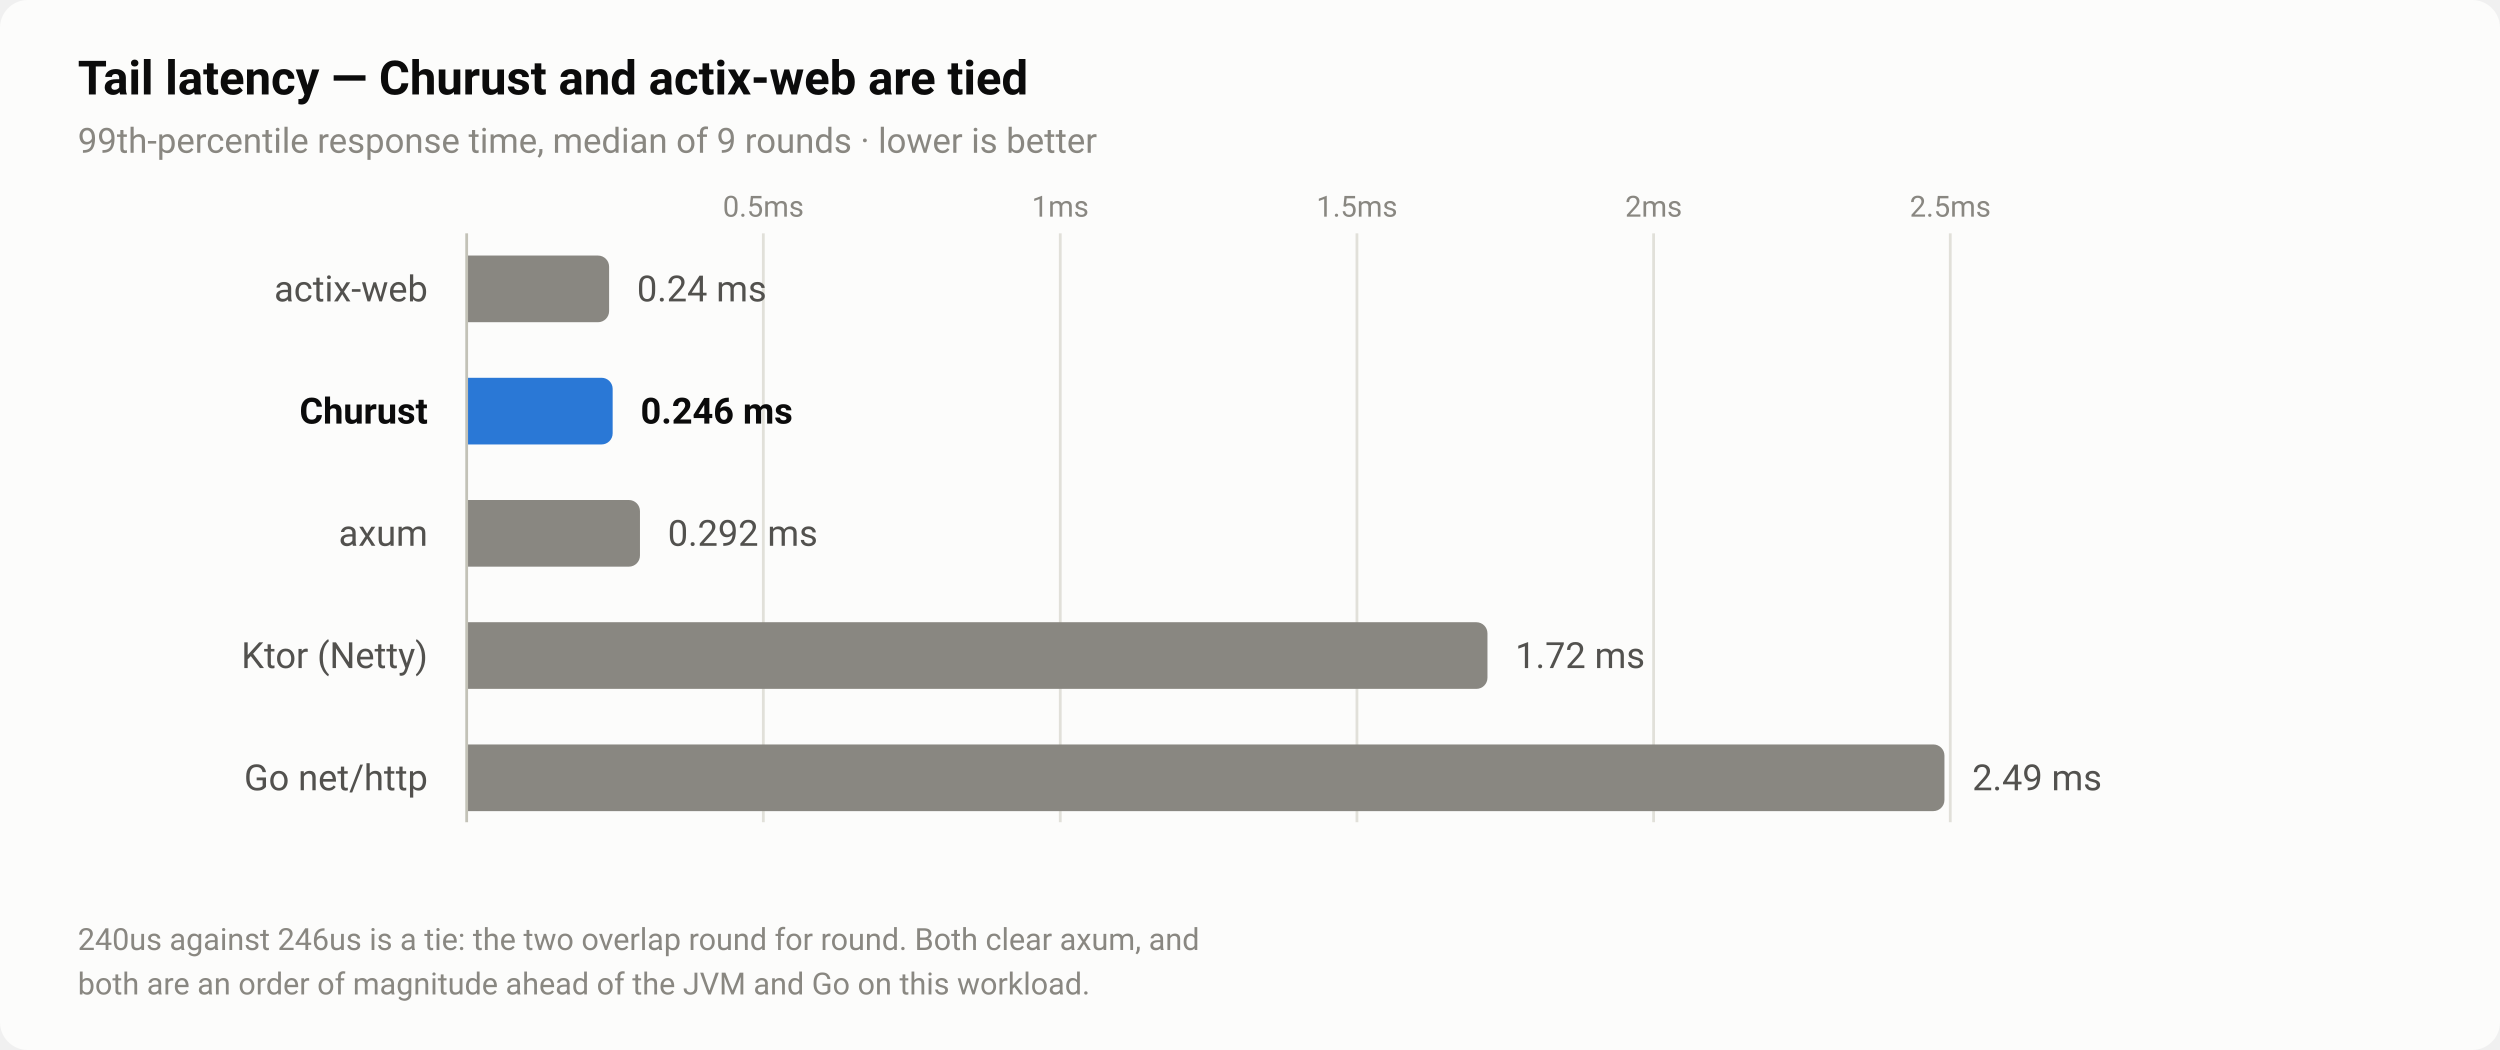
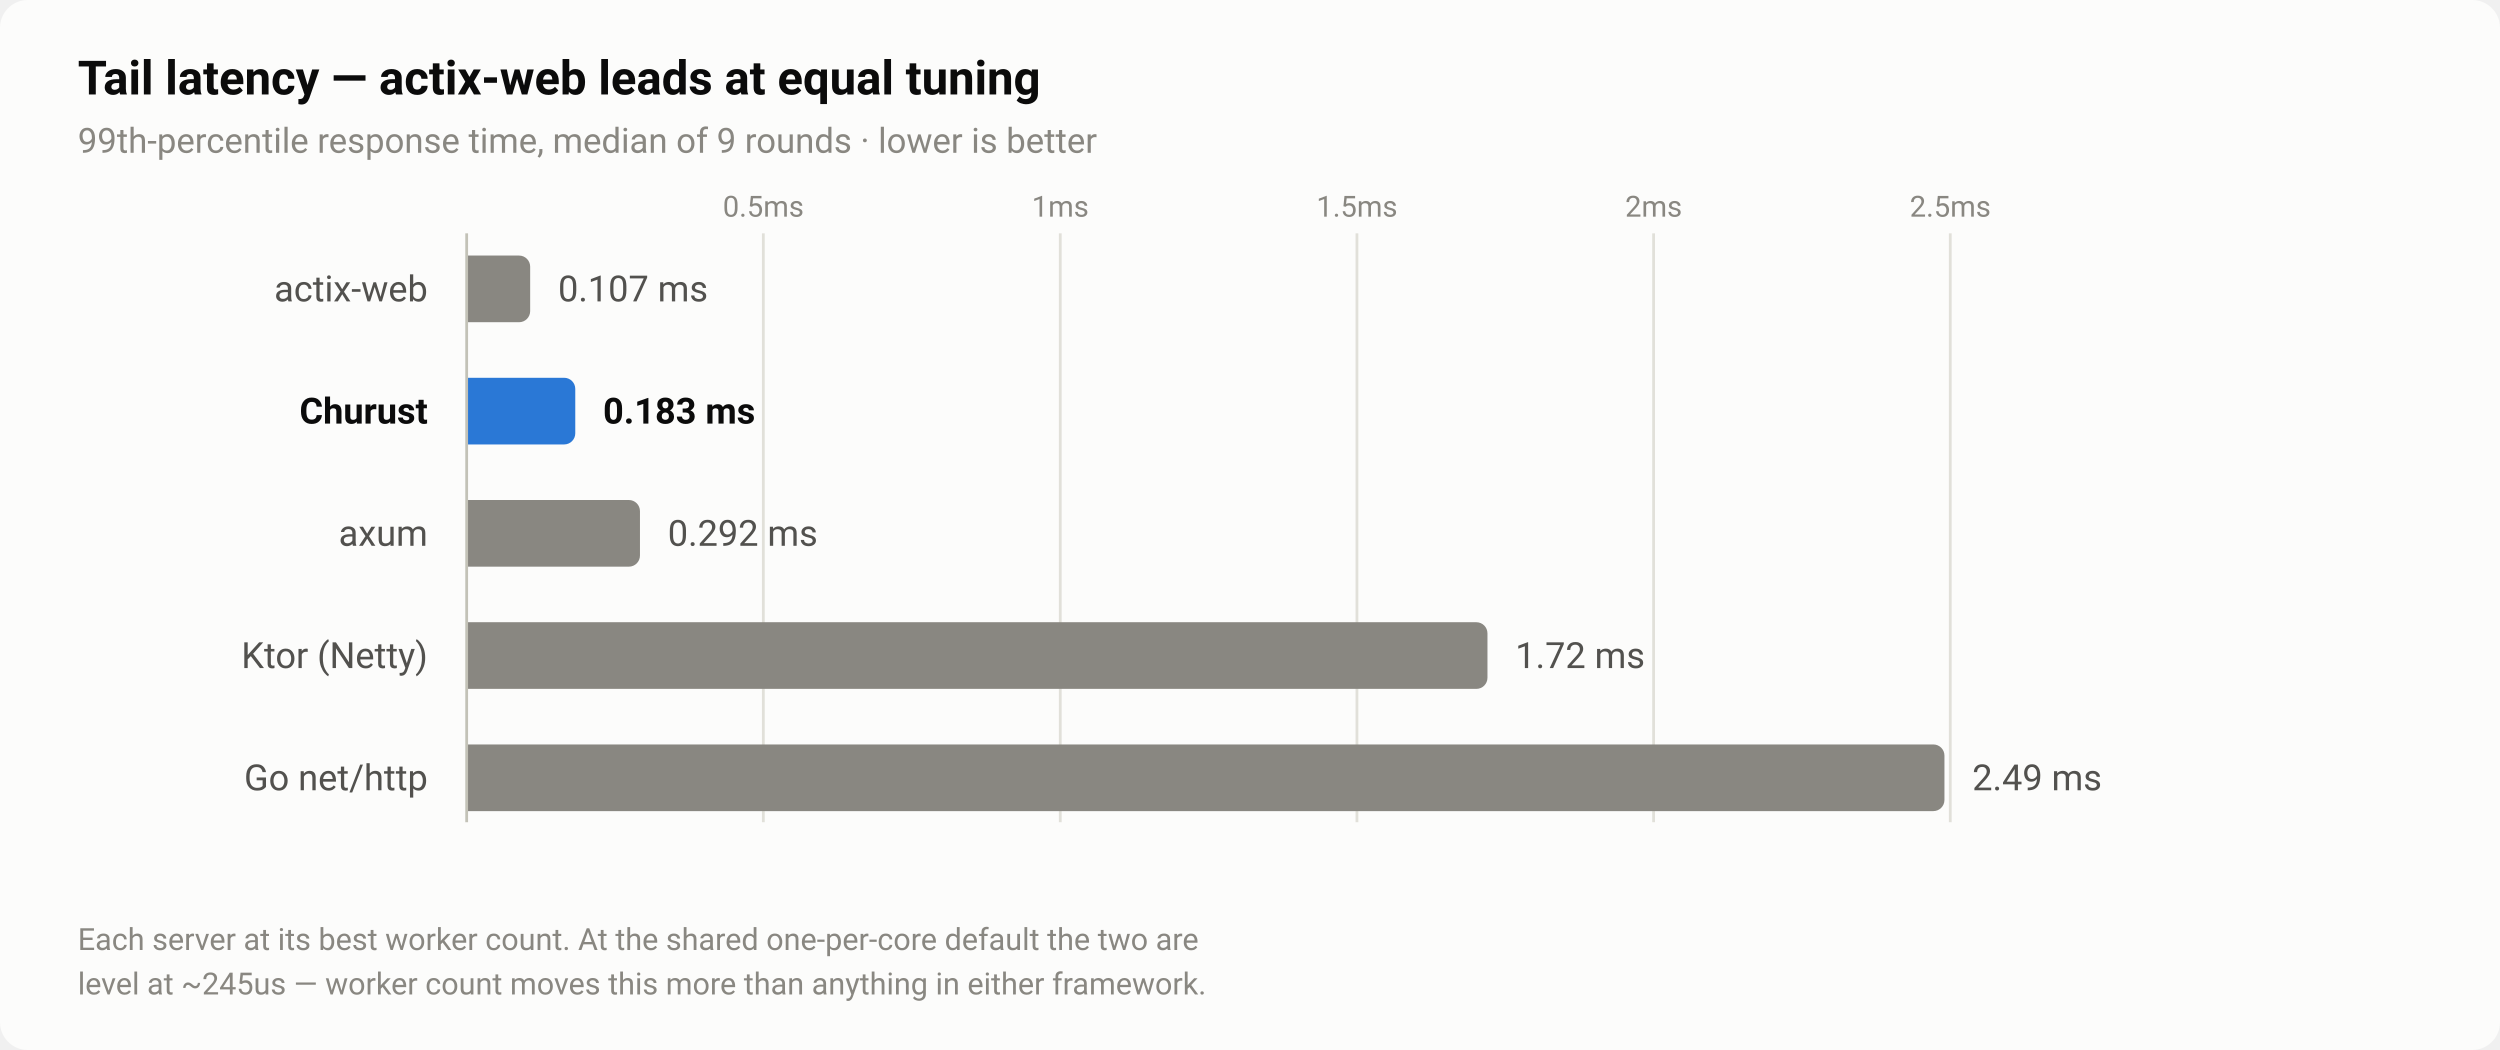
<svg xmlns="http://www.w3.org/2000/svg" viewBox="0 0 900 378" width="900" height="378" role="img" aria-labelledby="p99-t p99-d">
  <style>
text{font-family:system-ui,-apple-system,"Segoe UI",Roboto,sans-serif;}
.s{fill:#fcfcfb}.ink{fill:#0b0b0b}.ink2{fill:#52514e}.mut{fill:#898781}.acc{fill:#2a78d6}.peer{fill:#898781}.s2{fill:#eb6834}.grid{stroke:#e1e0d9}.axis{stroke:#c3c2b7}.acc-s{stroke:#2a78d6}.s2-s{stroke:#eb6834}.ring{stroke:#fcfcfb}
@media (prefers-color-scheme:dark){.s{fill:#1a1a19}.ink{fill:#ffffff}.ink2{fill:#c3c2b7}.mut{fill:#898781}.acc{fill:#3987e5}.peer{fill:#898781}.s2{fill:#d95926}.grid{stroke:#2c2c2a}.axis{stroke:#383835}.acc-s{stroke:#3987e5}.s2-s{stroke:#d95926}.ring{stroke:#1a1a19}}
</style>
  <rect class="s" width="900" height="378" rx="10" />
-   <text class="ink" x="28" y="34" font-size="17" font-weight="600">Tail latency — Churust and actix-web are tied</text>
+   <text class="ink" x="28" y="34" font-size="17" font-weight="600">Tail latency — actix-web leads at equal tuning</text>
  <text class="mut" x="28" y="55" font-size="12.5">99th-percentile response time, median of 9 rounds · lower is better</text>
  <line class="grid" x1="274.8" y1="84" x2="274.8" y2="296" stroke-width="1" />
  <text class="mut" x="274.8" y="78" font-size="10.5" text-anchor="middle">0.5ms</text>
  <line class="grid" x1="381.7" y1="84" x2="381.7" y2="296" stroke-width="1" />
  <text class="mut" x="381.7" y="78" font-size="10.5" text-anchor="middle">1ms</text>
  <line class="grid" x1="488.5" y1="84" x2="488.5" y2="296" stroke-width="1" />
  <text class="mut" x="488.5" y="78" font-size="10.5" text-anchor="middle">1.5ms</text>
  <line class="grid" x1="595.3" y1="84" x2="595.3" y2="296" stroke-width="1" />
  <text class="mut" x="595.3" y="78" font-size="10.5" text-anchor="middle">2ms</text>
  <line class="grid" x1="702.1" y1="84" x2="702.1" y2="296" stroke-width="1" />
  <text class="mut" x="702.1" y="78" font-size="10.5" text-anchor="middle">2.5ms</text>
  <text class="ink2" x="154" y="108.5" font-size="13" font-weight="400" text-anchor="end">actix-web</text>
-   <path class="peer" d="M168,92 H215.277 A4,4 0 0 1 219.277,96 V112 A4,4 0 0 1 215.277,116 H168 Z" />
-   <text class="ink2" x="229.3" y="108.5" font-size="13" font-weight="400">0.24 ms</text>
+   <path class="peer" d="M168,92 H186.861 A4,4 0 0 1 190.861,96 V112 A4,4 0 0 1 186.861,116 H168 Z" />
+   <text class="ink2" x="200.9" y="108.5" font-size="13" font-weight="400">0.107 ms</text>
  <text class="ink" x="154" y="152.5" font-size="13" font-weight="600" text-anchor="end">Churust</text>
-   <path class="acc" d="M168,136 H216.559 A4,4 0 0 1 220.559,140 V156 A4,4 0 0 1 216.559,160 H168 Z" />
-   <text class="ink" x="230.6" y="152.5" font-size="13" font-weight="600">0.246 ms</text>
+   <path class="acc" d="M168,136 H203.099 A4,4 0 0 1 207.099,140 V156 A4,4 0 0 1 203.099,160 H168 Z" />
+   <text class="ink" x="217.1" y="152.5" font-size="13" font-weight="600">0.183 ms</text>
  <text class="ink2" x="154" y="196.5" font-size="13" font-weight="400" text-anchor="end">axum</text>
  <path class="peer" d="M168,180 H226.387 A4,4 0 0 1 230.387,184 V200 A4,4 0 0 1 226.387,204 H168 Z" />
  <text class="ink2" x="240.4" y="196.5" font-size="13" font-weight="400">0.292 ms</text>
  <text class="ink2" x="154" y="240.5" font-size="13" font-weight="400" text-anchor="end">Ktor (Netty)</text>
  <path class="peer" d="M168,224 H531.486 A4,4 0 0 1 535.486,228 V244 A4,4 0 0 1 531.486,248 H168 Z" />
  <text class="ink2" x="545.5" y="240.5" font-size="13" font-weight="400">1.72 ms</text>
  <text class="ink2" x="154" y="284.5" font-size="13" font-weight="400" text-anchor="end">Go net/http</text>
  <path class="peer" d="M168,268 H696.0 A4,4 0 0 1 700.0,272 V288 A4,4 0 0 1 696.0,292 H168 Z" />
  <text class="ink2" x="710.0" y="284.5" font-size="13" font-weight="400">2.49 ms</text>
  <line class="axis" x1="168" y1="84" x2="168" y2="296" stroke-width="1" />
-   <text class="mut" x="28" y="342" font-size="11">240us against 246us is a tie: the two overlap round for round. Both clear axum, and</text>
-   <text class="mut" x="28" y="358" font-size="11">both are an order of magnitude ahead of the JVM and Go on this workload.</text>
+   <text class="mut" x="28" y="342" font-size="11">Each server at its best worker count. At the shared one-per-core default the two are</text>
+   <text class="mut" x="28" y="358" font-size="11">level at ~245us — worker count moves this more than anything in either framework.</text>
</svg>
